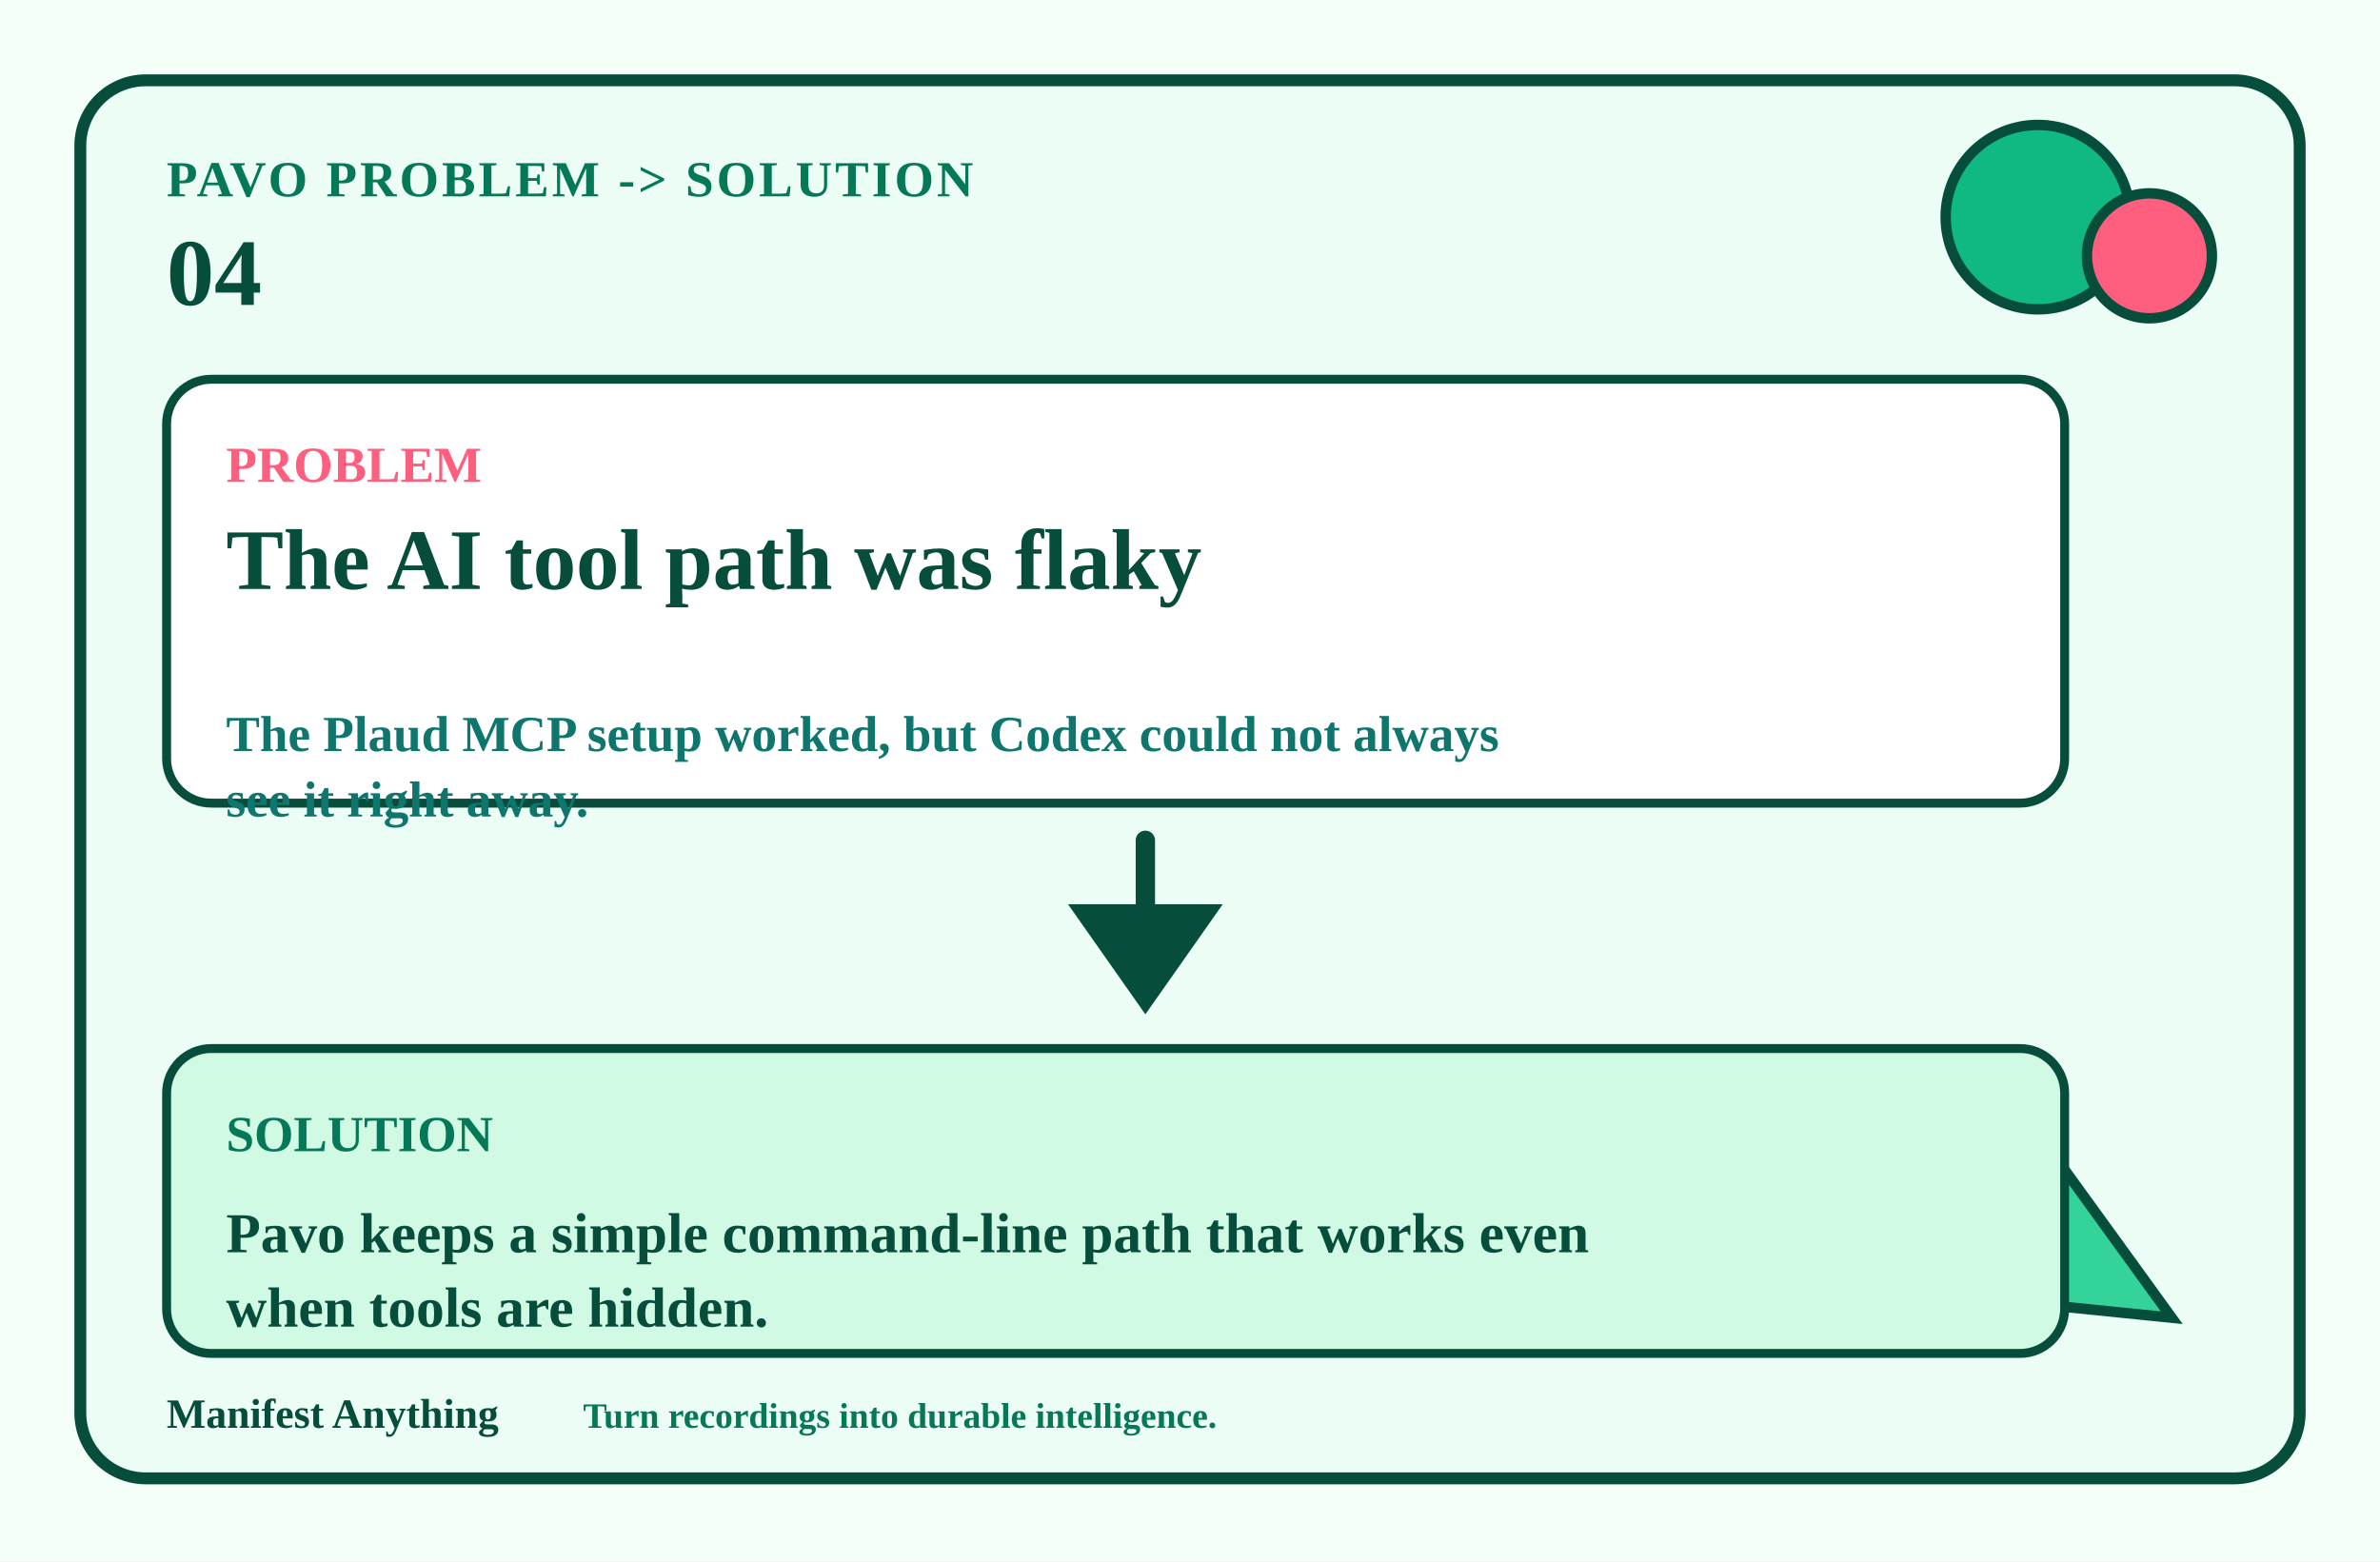
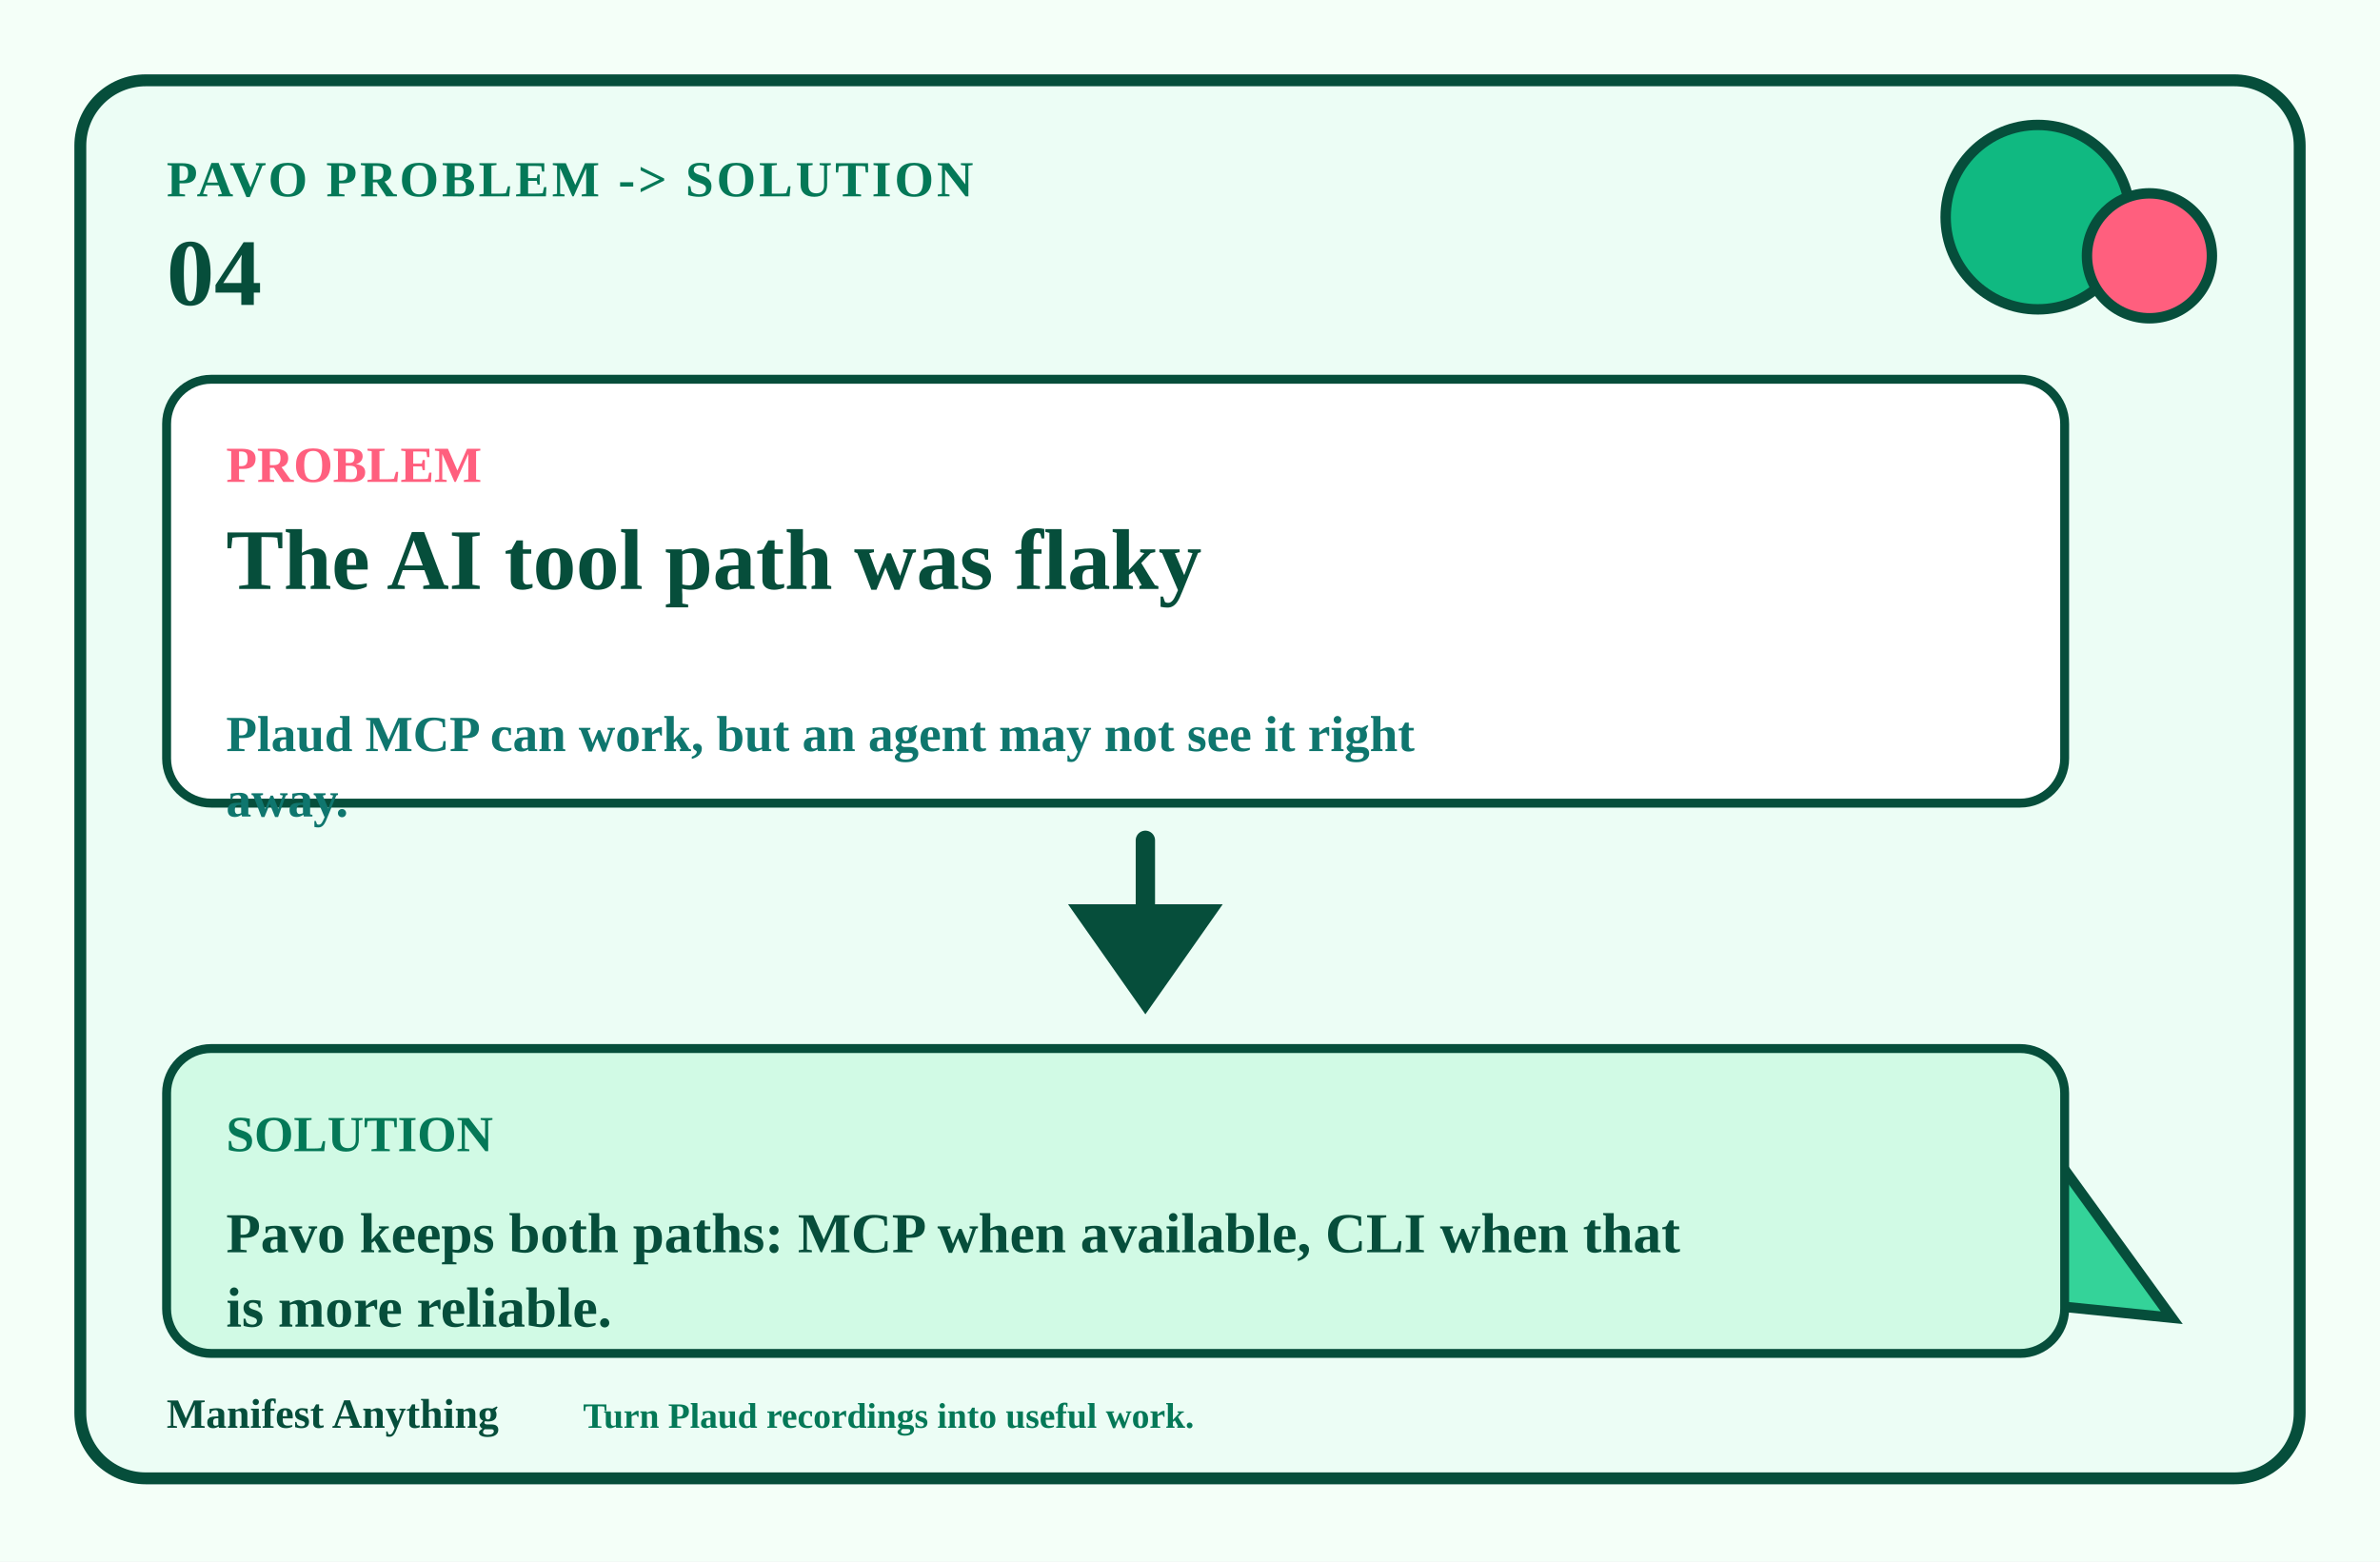
<svg xmlns="http://www.w3.org/2000/svg" width="1600" height="1050" viewBox="0 0 1600 1050" role="img" aria-labelledby="title desc">
  <rect width="1600" height="1050" fill="#f4fff8" />
  <rect x="54" y="54" width="1492" height="940" rx="44" fill="#ecfdf5" stroke="#064e3b" stroke-width="8" />
  <circle cx="1370" cy="146" r="62" fill="#10b981" stroke="#064e3b" stroke-width="7" />
  <circle cx="1445" cy="172" r="42" fill="#ff5f7e" stroke="#064e3b" stroke-width="7" />
  <polygon points="1302,870 1376,770 1460,886" fill="#34d399" stroke="#064e3b" stroke-width="7" />
  <text x="112" y="132" font-size="34" font-weight="800" fill="#047857" letter-spacing="2">PAVO PROBLEM -&gt; SOLUTION</text>
  <text x="112" y="205" font-size="64" font-weight="900" fill="#064e3b">04</text>
  <rect x="112" y="255" width="1276" height="285" rx="30" fill="#ffffff" stroke="#064e3b" stroke-width="6" />
  <text x="152" y="324" font-size="34" font-weight="900" fill="#ff5f7e">PROBLEM</text>
  <text x="152" y="396" font-size="58" font-weight="900" fill="#064e3b">The AI tool path was flaky</text>
-   <text x="152" y="505" font-size="34" font-weight="650" fill="#0f766e">The Plaud MCP setup worked, but Codex could not always</text>
-   <text x="152" y="549" font-size="34" font-weight="650" fill="#0f766e">see it right away.</text>
+   <text x="152" y="505" font-size="34" font-weight="650" fill="#0f766e">Plaud MCP can work, but an agent may not see it right</text>
+   <text x="152" y="549" font-size="34" font-weight="650" fill="#0f766e">away.</text>
  <path d="M770 565 V620" stroke="#064e3b" stroke-width="13" stroke-linecap="round" />
  <path d="M718 608 L770 682 L822 608 Z" fill="#064e3b" />
  <rect x="112" y="705" width="1276" height="205" rx="30" fill="#d1fae5" stroke="#064e3b" stroke-width="6" />
  <text x="152" y="774" font-size="34" font-weight="900" fill="#047857">SOLUTION</text>
-   <text x="152" y="842" font-size="38" font-weight="800" fill="#064e3b">Pavo keeps a simple command-line path that works even</text>
-   <text x="152" y="892" font-size="38" font-weight="800" fill="#064e3b">when tools are hidden.</text>
+   <text x="152" y="842" font-size="38" font-weight="800" fill="#064e3b">Pavo keeps both paths: MCP when available, CLI when that</text>
+   <text x="152" y="892" font-size="38" font-weight="800" fill="#064e3b">is more reliable.</text>
  <text x="112" y="960" font-size="28" font-weight="800" fill="#064e3b">Manifest Anything</text>
-   <text x="392" y="960" font-size="24" font-weight="650" fill="#047857">Turn recordings into durable intelligence.</text>
+   <text x="392" y="960" font-size="24" font-weight="650" fill="#047857">Turn Plaud recordings into useful work.</text>
</svg>
